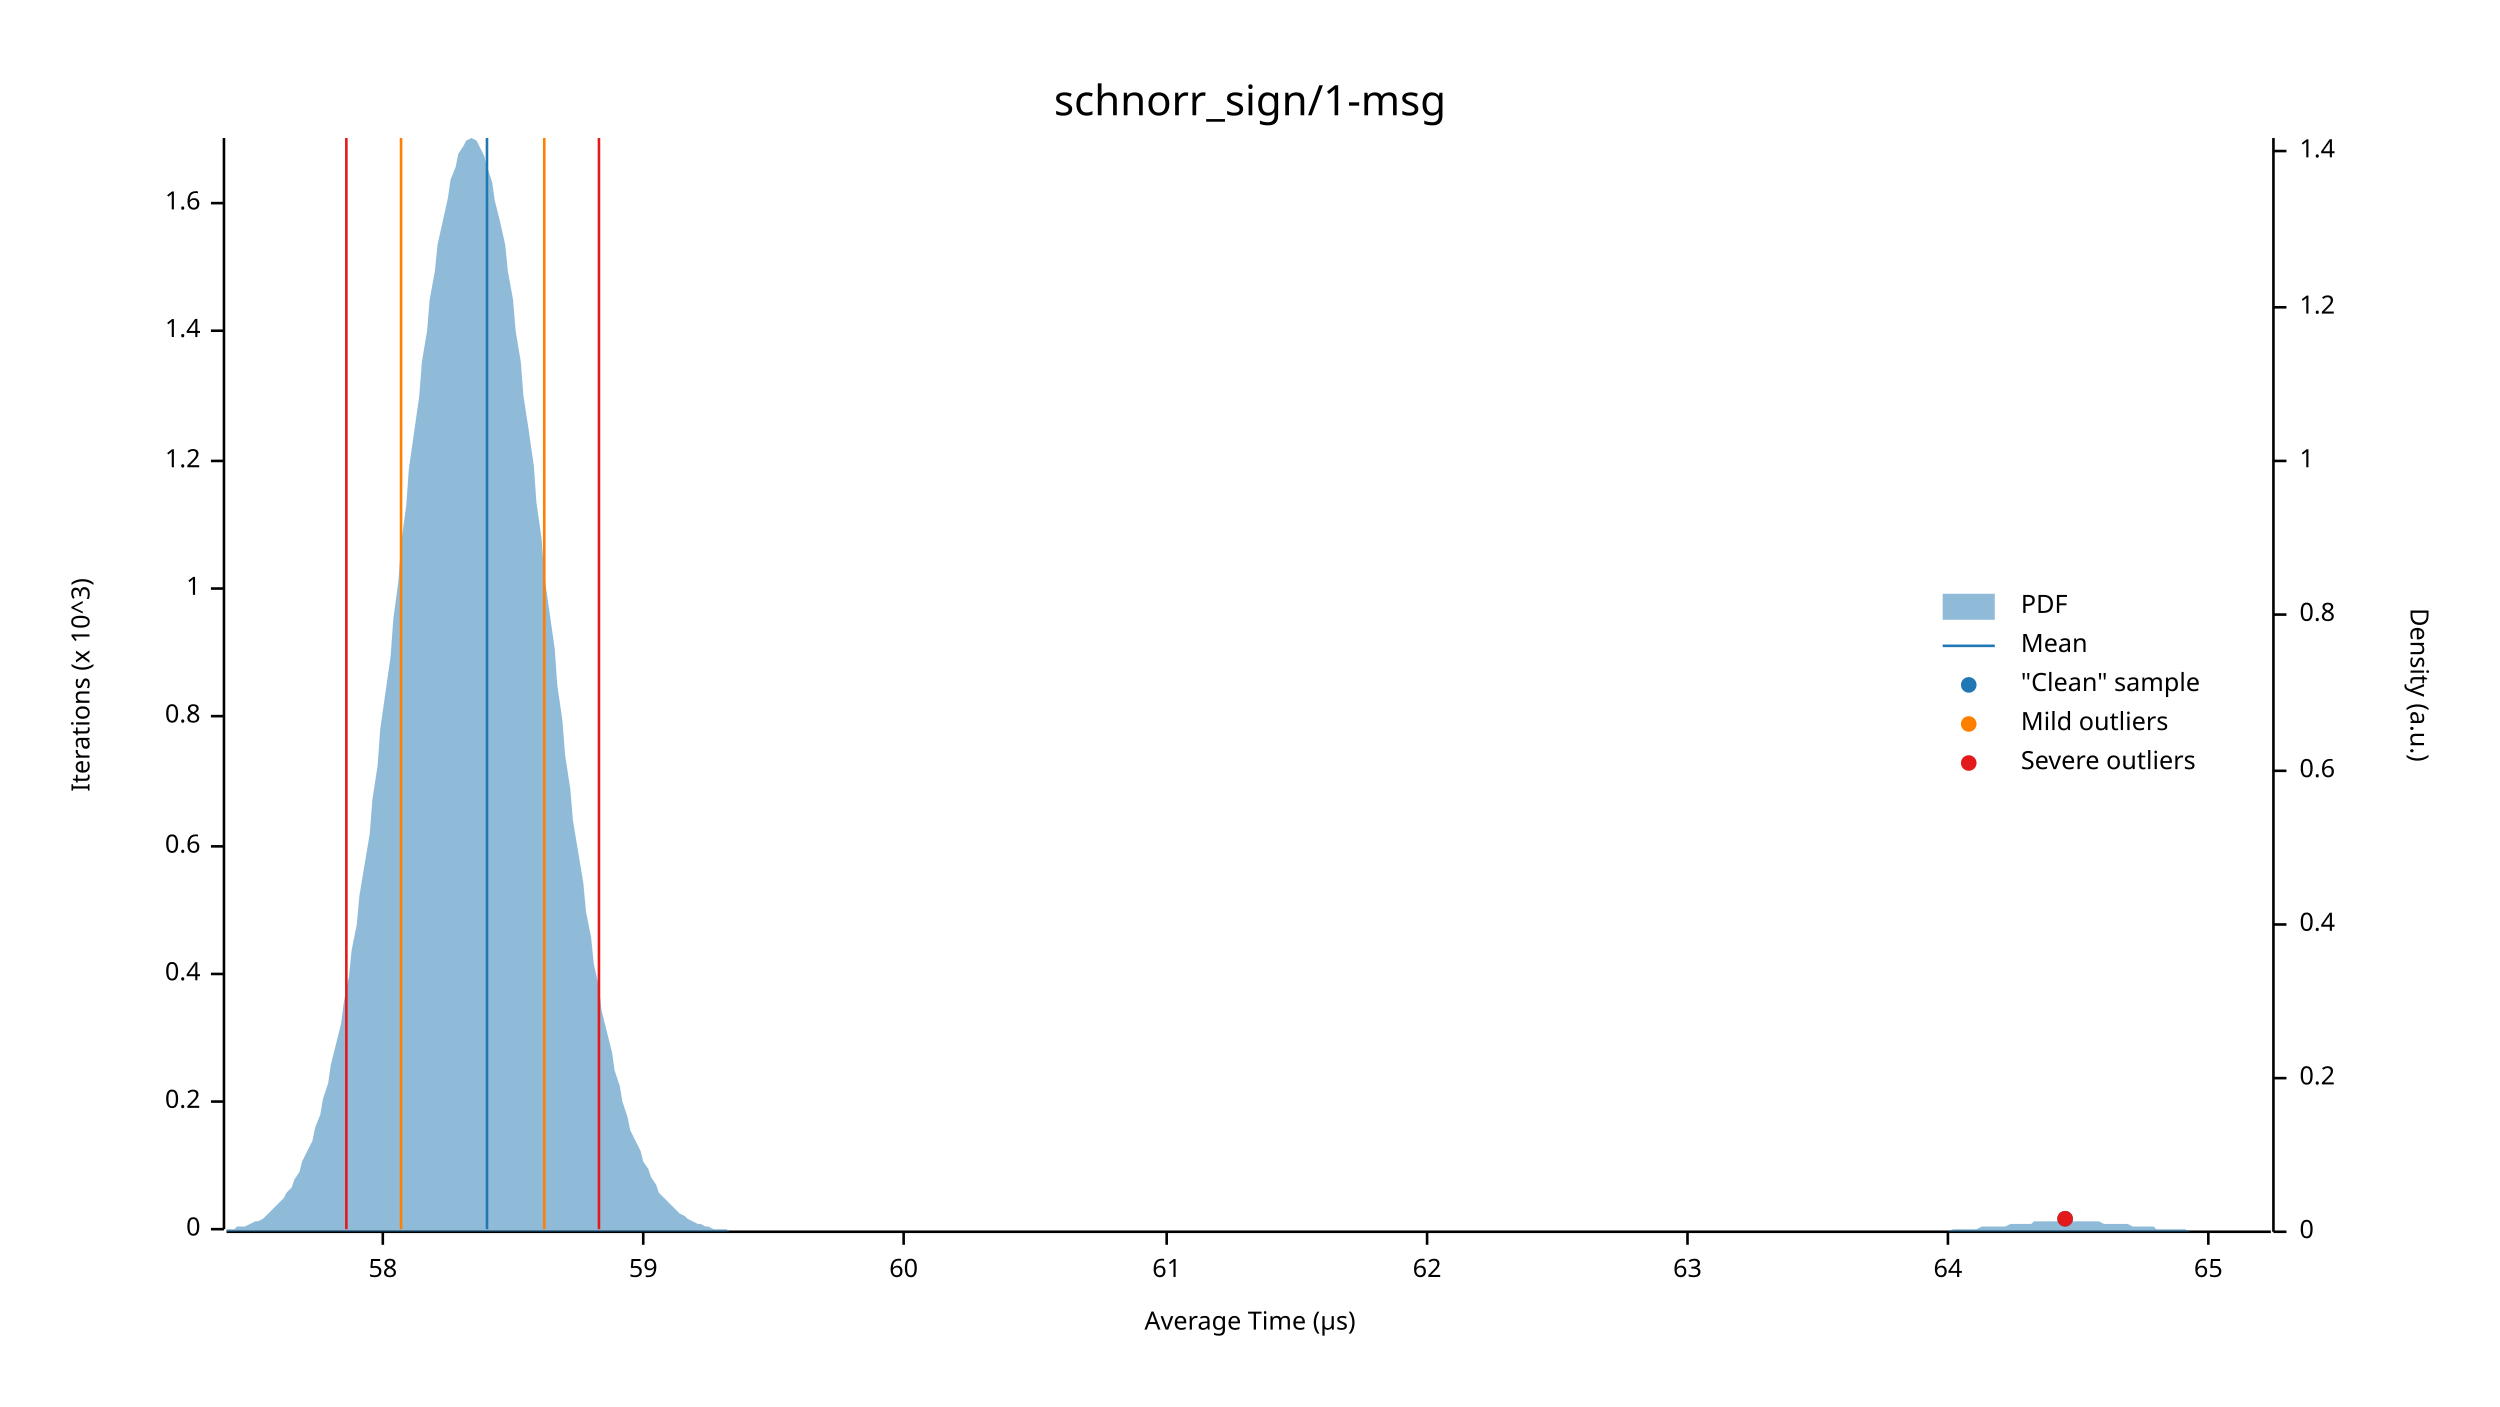
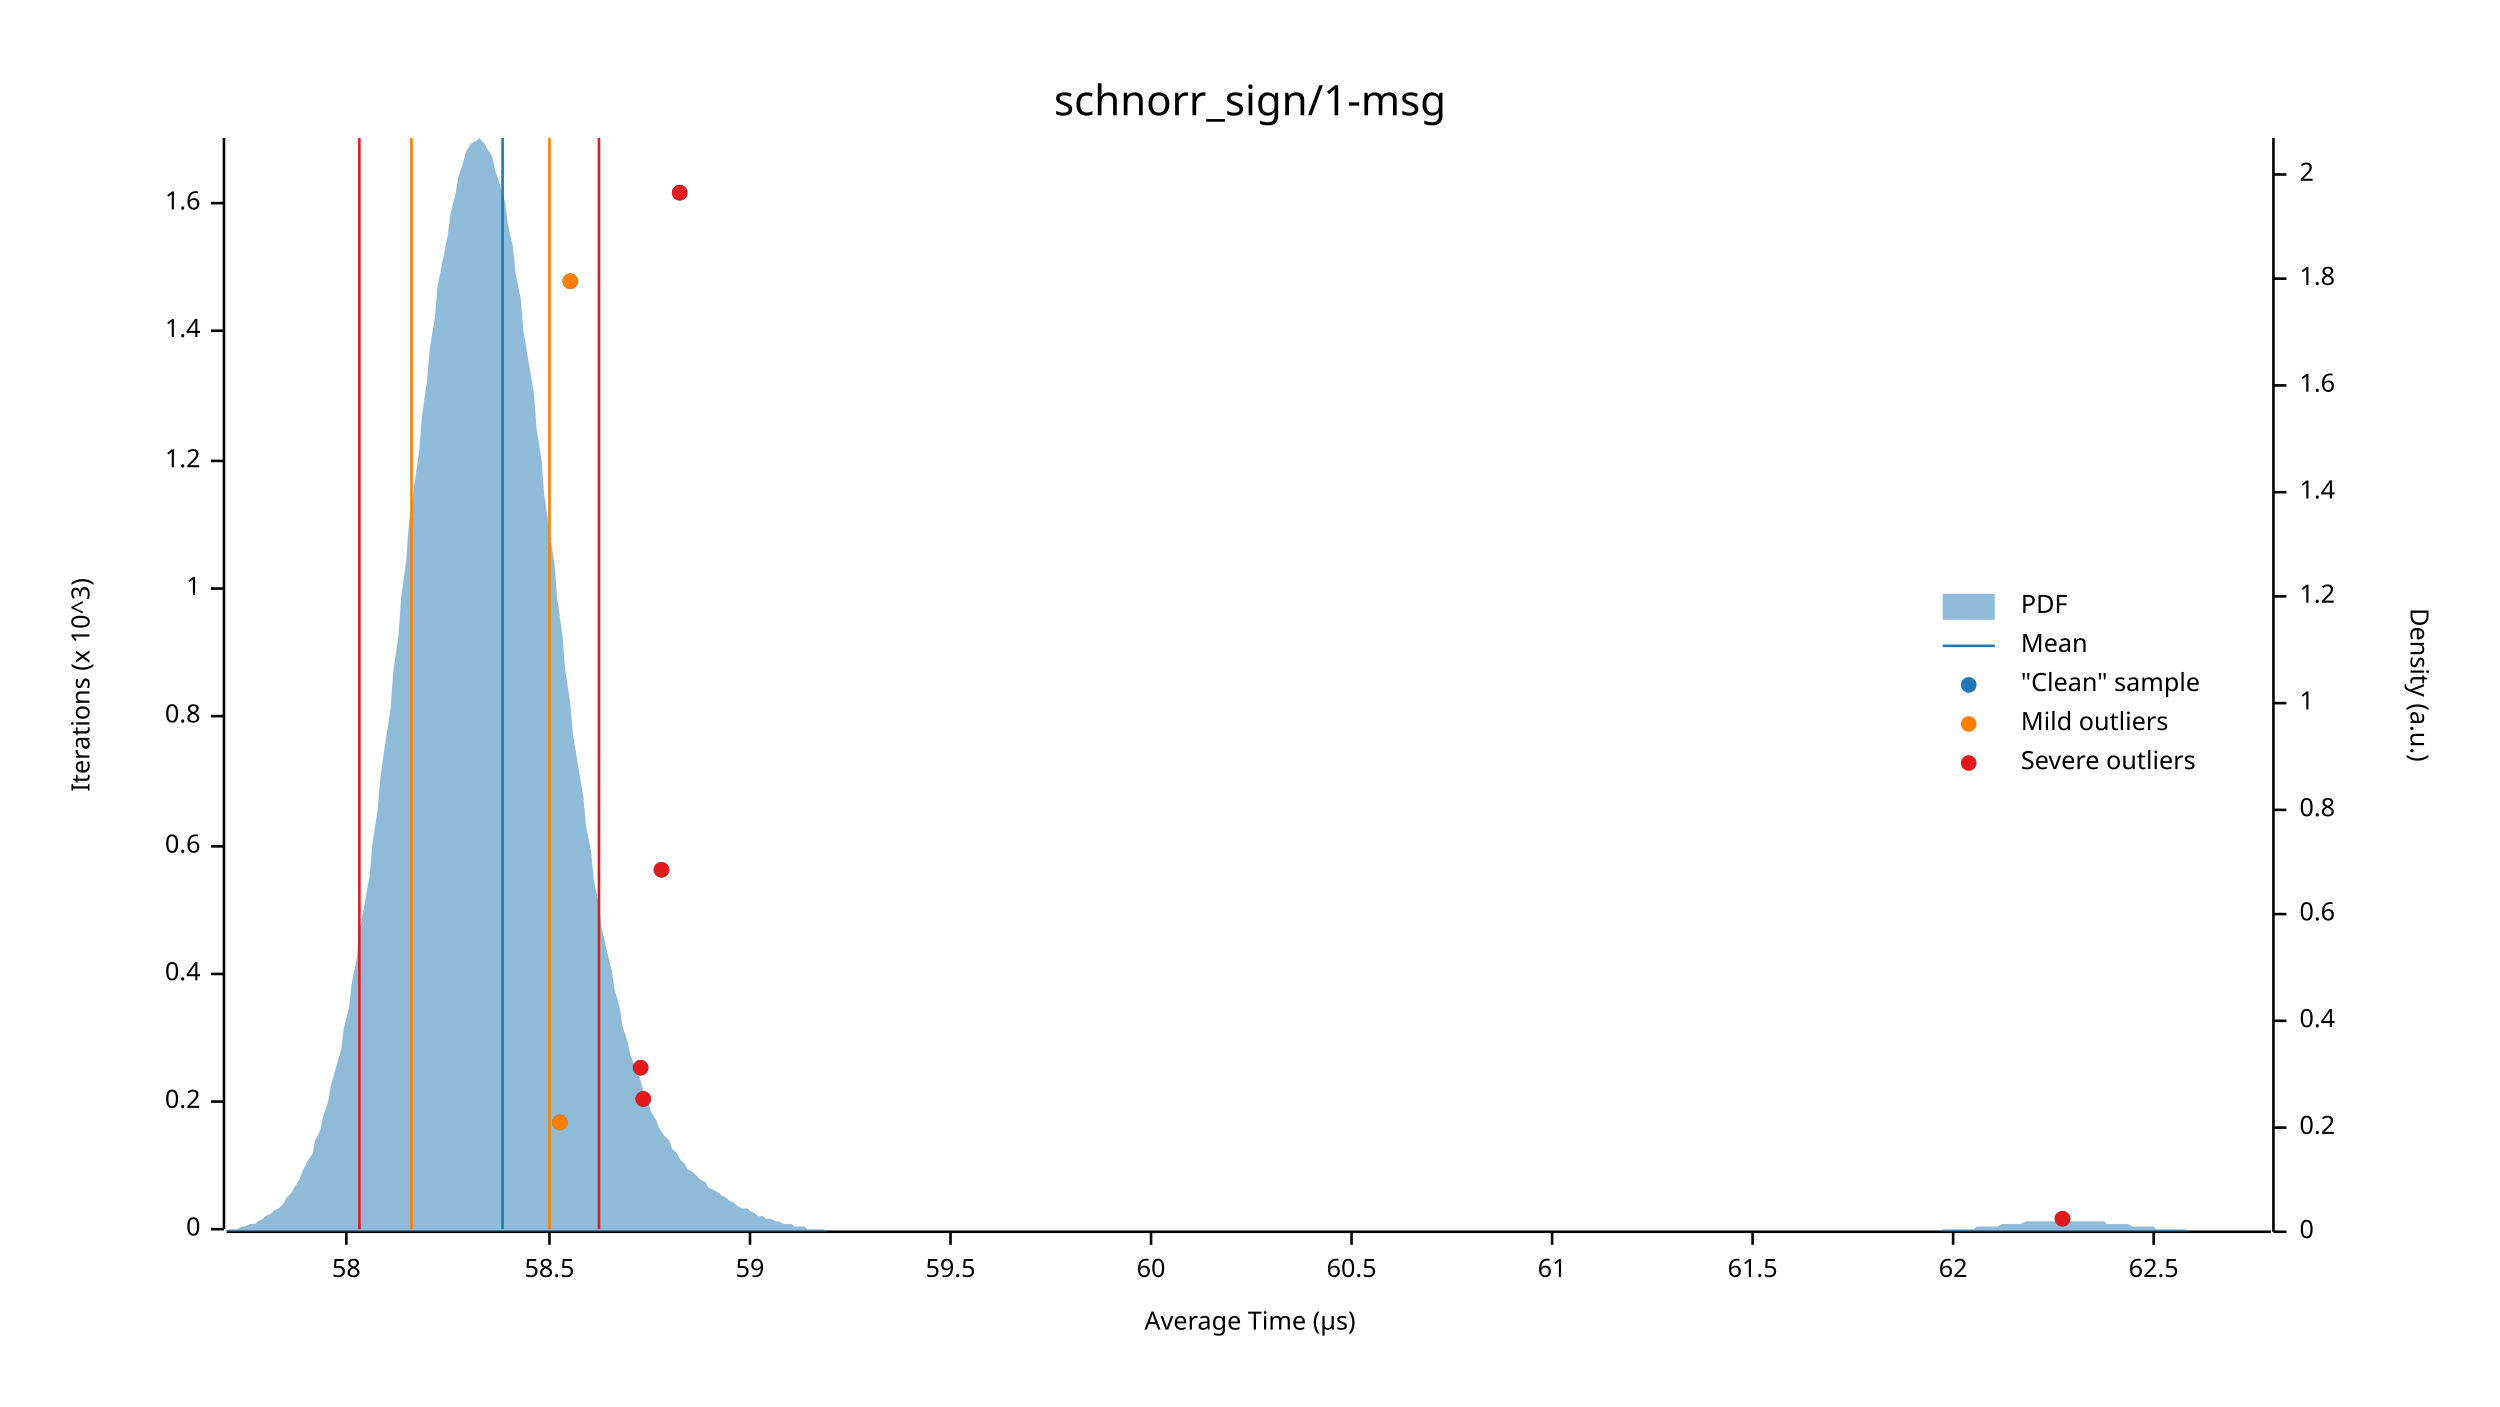
<svg xmlns="http://www.w3.org/2000/svg" width="960" height="540" viewBox="0 0 960 540">
  <text x="480" y="32" dy="0.76em" text-anchor="middle" font-family="sans-serif" font-size="16.129" opacity="1" fill="#000000">
schnorr_sign/1-msg
</text>
  <text x="27" y="263" dy="0.76em" text-anchor="middle" font-family="sans-serif" font-size="9.677" opacity="1" fill="#000000" transform="rotate(270, 27, 263)">
Iterations (x 10^3)
</text>
  <text x="480" y="513" dy="-0.5ex" text-anchor="middle" font-family="sans-serif" font-size="9.677" opacity="1" fill="#000000">
Average Time (µs)
</text>
  <polyline fill="none" opacity="1" stroke="#000000" stroke-width="1" points="86,53 86,472 " />
  <text x="77" y="472" dy="0.5ex" text-anchor="end" font-family="sans-serif" font-size="9.677" opacity="1" fill="#000000">
0
</text>
  <polyline fill="none" opacity="1" stroke="#000000" stroke-width="1" points="81,472 86,472 " />
  <text x="77" y="423" dy="0.5ex" text-anchor="end" font-family="sans-serif" font-size="9.677" opacity="1" fill="#000000">
0.2
</text>
  <polyline fill="none" opacity="1" stroke="#000000" stroke-width="1" points="81,423 86,423 " />
  <text x="77" y="374" dy="0.5ex" text-anchor="end" font-family="sans-serif" font-size="9.677" opacity="1" fill="#000000">
0.4
</text>
  <polyline fill="none" opacity="1" stroke="#000000" stroke-width="1" points="81,374 86,374 " />
  <text x="77" y="325" dy="0.5ex" text-anchor="end" font-family="sans-serif" font-size="9.677" opacity="1" fill="#000000">
0.6
</text>
  <polyline fill="none" opacity="1" stroke="#000000" stroke-width="1" points="81,325 86,325 " />
  <text x="77" y="275" dy="0.5ex" text-anchor="end" font-family="sans-serif" font-size="9.677" opacity="1" fill="#000000">
0.8
</text>
  <polyline fill="none" opacity="1" stroke="#000000" stroke-width="1" points="81,275 86,275 " />
  <text x="77" y="226" dy="0.5ex" text-anchor="end" font-family="sans-serif" font-size="9.677" opacity="1" fill="#000000">
1
</text>
  <polyline fill="none" opacity="1" stroke="#000000" stroke-width="1" points="81,226 86,226 " />
  <text x="77" y="177" dy="0.5ex" text-anchor="end" font-family="sans-serif" font-size="9.677" opacity="1" fill="#000000">
1.2
</text>
  <polyline fill="none" opacity="1" stroke="#000000" stroke-width="1" points="81,177 86,177 " />
  <text x="77" y="127" dy="0.5ex" text-anchor="end" font-family="sans-serif" font-size="9.677" opacity="1" fill="#000000">
1.4
</text>
  <polyline fill="none" opacity="1" stroke="#000000" stroke-width="1" points="81,127 86,127 " />
  <text x="77" y="78" dy="0.5ex" text-anchor="end" font-family="sans-serif" font-size="9.677" opacity="1" fill="#000000">
1.6
</text>
  <polyline fill="none" opacity="1" stroke="#000000" stroke-width="1" points="81,78 86,78 " />
  <polyline fill="none" opacity="1" stroke="#000000" stroke-width="1" points="87,473 872,473 " />
-   <text x="147" y="483" dy="0.76em" text-anchor="middle" font-family="sans-serif" font-size="9.677" opacity="1" fill="#000000">
+   <text x="133" y="483" dy="0.76em" text-anchor="middle" font-family="sans-serif" font-size="9.677" opacity="1" fill="#000000">
58
</text>
-   <polyline fill="none" opacity="1" stroke="#000000" stroke-width="1" points="147,473 147,478 " />
-   <text x="247" y="483" dy="0.76em" text-anchor="middle" font-family="sans-serif" font-size="9.677" opacity="1" fill="#000000">
+   <polyline fill="none" opacity="1" stroke="#000000" stroke-width="1" points="133,473 133,478 " />
+   <text x="211" y="483" dy="0.76em" text-anchor="middle" font-family="sans-serif" font-size="9.677" opacity="1" fill="#000000">
+ 58.5
+ </text>
+   <polyline fill="none" opacity="1" stroke="#000000" stroke-width="1" points="211,473 211,478 " />
+   <text x="288" y="483" dy="0.76em" text-anchor="middle" font-family="sans-serif" font-size="9.677" opacity="1" fill="#000000">
59
</text>
-   <polyline fill="none" opacity="1" stroke="#000000" stroke-width="1" points="247,473 247,478 " />
-   <text x="347" y="483" dy="0.76em" text-anchor="middle" font-family="sans-serif" font-size="9.677" opacity="1" fill="#000000">
+   <polyline fill="none" opacity="1" stroke="#000000" stroke-width="1" points="288,473 288,478 " />
+   <text x="365" y="483" dy="0.76em" text-anchor="middle" font-family="sans-serif" font-size="9.677" opacity="1" fill="#000000">
+ 59.5
+ </text>
+   <polyline fill="none" opacity="1" stroke="#000000" stroke-width="1" points="365,473 365,478 " />
+   <text x="442" y="483" dy="0.76em" text-anchor="middle" font-family="sans-serif" font-size="9.677" opacity="1" fill="#000000">
60
</text>
-   <polyline fill="none" opacity="1" stroke="#000000" stroke-width="1" points="347,473 347,478 " />
-   <text x="448" y="483" dy="0.76em" text-anchor="middle" font-family="sans-serif" font-size="9.677" opacity="1" fill="#000000">
+   <polyline fill="none" opacity="1" stroke="#000000" stroke-width="1" points="442,473 442,478 " />
+   <text x="519" y="483" dy="0.76em" text-anchor="middle" font-family="sans-serif" font-size="9.677" opacity="1" fill="#000000">
+ 60.5
+ </text>
+   <polyline fill="none" opacity="1" stroke="#000000" stroke-width="1" points="519,473 519,478 " />
+   <text x="596" y="483" dy="0.76em" text-anchor="middle" font-family="sans-serif" font-size="9.677" opacity="1" fill="#000000">
61
</text>
-   <polyline fill="none" opacity="1" stroke="#000000" stroke-width="1" points="448,473 448,478 " />
-   <text x="548" y="483" dy="0.76em" text-anchor="middle" font-family="sans-serif" font-size="9.677" opacity="1" fill="#000000">
+   <polyline fill="none" opacity="1" stroke="#000000" stroke-width="1" points="596,473 596,478 " />
+   <text x="673" y="483" dy="0.76em" text-anchor="middle" font-family="sans-serif" font-size="9.677" opacity="1" fill="#000000">
+ 61.5
+ </text>
+   <polyline fill="none" opacity="1" stroke="#000000" stroke-width="1" points="673,473 673,478 " />
+   <text x="750" y="483" dy="0.76em" text-anchor="middle" font-family="sans-serif" font-size="9.677" opacity="1" fill="#000000">
62
</text>
-   <polyline fill="none" opacity="1" stroke="#000000" stroke-width="1" points="548,473 548,478 " />
-   <text x="648" y="483" dy="0.76em" text-anchor="middle" font-family="sans-serif" font-size="9.677" opacity="1" fill="#000000">
- 63
+   <polyline fill="none" opacity="1" stroke="#000000" stroke-width="1" points="750,473 750,478 " />
+   <text x="827" y="483" dy="0.76em" text-anchor="middle" font-family="sans-serif" font-size="9.677" opacity="1" fill="#000000">
+ 62.5
</text>
-   <polyline fill="none" opacity="1" stroke="#000000" stroke-width="1" points="648,473 648,478 " />
-   <text x="748" y="483" dy="0.76em" text-anchor="middle" font-family="sans-serif" font-size="9.677" opacity="1" fill="#000000">
- 64
- </text>
-   <polyline fill="none" opacity="1" stroke="#000000" stroke-width="1" points="748,473 748,478 " />
-   <text x="848" y="483" dy="0.76em" text-anchor="middle" font-family="sans-serif" font-size="9.677" opacity="1" fill="#000000">
- 65
- </text>
-   <polyline fill="none" opacity="1" stroke="#000000" stroke-width="1" points="848,473 848,478 " />
+   <polyline fill="none" opacity="1" stroke="#000000" stroke-width="1" points="827,473 827,478 " />
  <text x="933" y="263" dy="0.76em" text-anchor="middle" font-family="sans-serif" font-size="9.677" opacity="1" fill="#000000" transform="rotate(90, 933, 263)">
Density (a.u.)
</text>
  <polyline fill="none" opacity="1" stroke="#000000" stroke-width="1" points="873,53 873,473 " />
  <text x="883" y="473" dy="0.5ex" text-anchor="start" font-family="sans-serif" font-size="9.677" opacity="1" fill="#000000">
0
</text>
  <polyline fill="none" opacity="1" stroke="#000000" stroke-width="1" points="873,473 878,473 " />
-   <text x="883" y="414" dy="0.5ex" text-anchor="start" font-family="sans-serif" font-size="9.677" opacity="1" fill="#000000">
+   <text x="883" y="433" dy="0.5ex" text-anchor="start" font-family="sans-serif" font-size="9.677" opacity="1" fill="#000000">
0.2
</text>
-   <polyline fill="none" opacity="1" stroke="#000000" stroke-width="1" points="873,414 878,414 " />
-   <text x="883" y="355" dy="0.5ex" text-anchor="start" font-family="sans-serif" font-size="9.677" opacity="1" fill="#000000">
+   <polyline fill="none" opacity="1" stroke="#000000" stroke-width="1" points="873,433 878,433 " />
+   <text x="883" y="392" dy="0.5ex" text-anchor="start" font-family="sans-serif" font-size="9.677" opacity="1" fill="#000000">
0.4
</text>
-   <polyline fill="none" opacity="1" stroke="#000000" stroke-width="1" points="873,355 878,355 " />
-   <text x="883" y="296" dy="0.5ex" text-anchor="start" font-family="sans-serif" font-size="9.677" opacity="1" fill="#000000">
+   <polyline fill="none" opacity="1" stroke="#000000" stroke-width="1" points="873,392 878,392 " />
+   <text x="883" y="351" dy="0.5ex" text-anchor="start" font-family="sans-serif" font-size="9.677" opacity="1" fill="#000000">
0.6
</text>
-   <polyline fill="none" opacity="1" stroke="#000000" stroke-width="1" points="873,296 878,296 " />
-   <text x="883" y="236" dy="0.5ex" text-anchor="start" font-family="sans-serif" font-size="9.677" opacity="1" fill="#000000">
+   <polyline fill="none" opacity="1" stroke="#000000" stroke-width="1" points="873,351 878,351 " />
+   <text x="883" y="311" dy="0.5ex" text-anchor="start" font-family="sans-serif" font-size="9.677" opacity="1" fill="#000000">
0.8
</text>
-   <polyline fill="none" opacity="1" stroke="#000000" stroke-width="1" points="873,236 878,236 " />
-   <text x="883" y="177" dy="0.5ex" text-anchor="start" font-family="sans-serif" font-size="9.677" opacity="1" fill="#000000">
+   <polyline fill="none" opacity="1" stroke="#000000" stroke-width="1" points="873,311 878,311 " />
+   <text x="883" y="270" dy="0.5ex" text-anchor="start" font-family="sans-serif" font-size="9.677" opacity="1" fill="#000000">
1
</text>
-   <polyline fill="none" opacity="1" stroke="#000000" stroke-width="1" points="873,177 878,177 " />
-   <text x="883" y="118" dy="0.5ex" text-anchor="start" font-family="sans-serif" font-size="9.677" opacity="1" fill="#000000">
+   <polyline fill="none" opacity="1" stroke="#000000" stroke-width="1" points="873,270 878,270 " />
+   <text x="883" y="229" dy="0.5ex" text-anchor="start" font-family="sans-serif" font-size="9.677" opacity="1" fill="#000000">
1.2
</text>
-   <polyline fill="none" opacity="1" stroke="#000000" stroke-width="1" points="873,118 878,118 " />
-   <text x="883" y="58" dy="0.5ex" text-anchor="start" font-family="sans-serif" font-size="9.677" opacity="1" fill="#000000">
+   <polyline fill="none" opacity="1" stroke="#000000" stroke-width="1" points="873,229 878,229 " />
+   <text x="883" y="189" dy="0.5ex" text-anchor="start" font-family="sans-serif" font-size="9.677" opacity="1" fill="#000000">
1.4
</text>
-   <polyline fill="none" opacity="1" stroke="#000000" stroke-width="1" points="873,58 878,58 " />
-   <polygon opacity="0.5" fill="#1F78B4" points="87,472 88,472 90,472 91,471 93,471 94,471 96,470 98,469 99,469 101,468 102,467 104,465 105,464 107,462 109,460 110,458 112,456 113,453 115,450 116,446 118,442 120,438 121,433 123,428 124,422 126,416 127,409 129,401 131,393 132,385 134,375 135,365 137,355 138,344 140,332 142,320 143,307 145,294 146,280 148,266 150,252 151,238 153,223 154,209 156,194 157,180 159,166 161,152 162,139 164,127 165,115 167,104 168,94 170,85 172,76 173,69 175,64 176,59 178,56 179,54 181,53 183,54 184,56 186,60 187,64 189,70 190,77 192,85 194,94 195,104 197,115 198,127 200,139 201,152 203,165 205,179 206,193 208,207 209,221 211,235 213,249 214,263 216,277 217,290 219,303 220,315 222,327 224,339 225,350 227,360 228,370 230,379 231,388 233,396 235,404 236,411 238,417 239,423 241,429 242,434 244,438 246,442 247,446 249,449 250,452 252,455 253,458 255,460 257,462 258,463 260,465 261,466 263,467 264,468 266,469 268,470 269,470 271,471 272,471 274,472 276,472 277,472 279,472 280,473 282,473 283,473 285,473 287,473 288,473 290,473 291,473 293,473 294,473 296,473 298,473 299,473 301,473 302,473 304,473 305,473 307,473 309,473 310,473 312,473 313,473 315,473 316,473 318,473 320,473 321,473 323,473 324,473 326,473 327,473 329,473 331,473 332,473 334,473 335,473 337,473 339,473 340,473 342,473 343,473 345,473 346,473 348,473 350,473 351,473 353,473 354,473 356,473 357,473 359,473 361,473 362,473 364,473 365,473 367,473 368,473 370,473 372,473 373,473 375,473 376,473 378,473 379,473 381,473 383,473 384,473 386,473 387,473 389,473 391,473 392,473 394,473 395,473 397,473 398,473 400,473 402,473 403,473 405,473 406,473 408,473 409,473 411,473 413,473 414,473 416,473 417,473 419,473 420,473 422,473 424,473 425,473 427,473 428,473 430,473 431,473 433,473 435,473 436,473 438,473 439,473 441,473 442,473 444,473 446,473 447,473 449,473 450,473 452,473 454,473 455,473 457,473 458,473 460,473 461,473 463,473 465,473 466,473 468,473 469,473 471,473 472,473 474,473 476,473 477,473 479,473 480,473 482,473 483,473 485,473 487,473 488,473 490,473 491,473 493,473 494,473 496,473 498,473 499,473 501,473 502,473 504,473 505,473 507,473 509,473 510,473 512,473 513,473 515,473 517,473 518,473 520,473 521,473 523,473 524,473 526,473 528,473 529,473 531,473 532,473 534,473 535,473 537,473 539,473 540,473 542,473 543,473 545,473 546,473 548,473 550,473 551,473 553,473 554,473 556,473 557,473 559,473 561,473 562,473 564,473 565,473 567,473 568,473 570,473 572,473 573,473 575,473 576,473 578,473 580,473 581,473 583,473 584,473 586,473 587,473 589,473 591,473 592,473 594,473 595,473 597,473 598,473 600,473 602,473 603,473 605,473 606,473 608,473 609,473 611,473 613,473 614,473 616,473 617,473 619,473 620,473 622,473 624,473 625,473 627,473 628,473 630,473 632,473 633,473 635,473 636,473 638,473 639,473 641,473 643,473 644,473 646,473 647,473 649,473 650,473 652,473 654,473 655,473 657,473 658,473 660,473 661,473 663,473 665,473 666,473 668,473 669,473 671,473 672,473 674,473 676,473 677,473 679,473 680,473 682,473 683,473 685,473 687,473 688,473 690,473 691,473 693,473 695,473 696,473 698,473 699,473 701,473 702,473 704,473 706,473 707,473 709,473 710,473 712,473 713,473 715,473 717,473 718,473 720,473 721,473 723,473 724,473 726,473 728,473 729,473 731,473 732,473 734,473 735,473 737,473 739,473 740,473 742,473 743,473 745,473 746,473 748,473 750,472 751,472 753,472 754,472 756,472 758,472 759,472 761,471 762,471 764,471 765,471 767,471 769,471 770,471 772,470 773,470 775,470 776,470 778,470 780,470 781,469 783,469 784,469 786,469 787,469 789,469 791,469 792,469 794,469 795,469 797,469 798,469 800,469 802,469 803,469 805,469 806,469 808,470 809,470 811,470 813,470 814,470 816,470 817,470 819,471 821,471 822,471 824,471 825,471 827,471 828,472 830,472 832,472 833,472 835,472 836,472 838,472 839,472 841,473 843,473 844,473 846,473 847,473 849,473 850,473 852,473 854,473 855,473 857,473 858,473 860,473 861,473 863,473 865,473 866,473 868,473 869,473 871,473 873,473 873,473 87,473 " />
-   <polyline fill="none" opacity="1" stroke="#1F78B4" stroke-width="1" points="187,472 187,53 " />
-   <polyline fill="none" opacity="1" stroke="#FF7F00" stroke-width="1" points="154,472 154,53 " />
-   <polyline fill="none" opacity="1" stroke="#FF7F00" stroke-width="1" points="209,472 209,53 " />
-   <polyline fill="none" opacity="1" stroke="#E31A1C" stroke-width="1" points="133,472 133,53 " />
+   <polyline fill="none" opacity="1" stroke="#000000" stroke-width="1" points="873,189 878,189 " />
+   <text x="883" y="148" dy="0.5ex" text-anchor="start" font-family="sans-serif" font-size="9.677" opacity="1" fill="#000000">
+ 1.6
+ </text>
+   <polyline fill="none" opacity="1" stroke="#000000" stroke-width="1" points="873,148 878,148 " />
+   <text x="883" y="107" dy="0.5ex" text-anchor="start" font-family="sans-serif" font-size="9.677" opacity="1" fill="#000000">
+ 1.8
+ </text>
+   <polyline fill="none" opacity="1" stroke="#000000" stroke-width="1" points="873,107 878,107 " />
+   <text x="883" y="67" dy="0.5ex" text-anchor="start" font-family="sans-serif" font-size="9.677" opacity="1" fill="#000000">
+ 2
+ </text>
+   <polyline fill="none" opacity="1" stroke="#000000" stroke-width="1" points="873,67 878,67 " />
+   <polygon opacity="0.5" fill="#1F78B4" points="87,473 88,472 90,472 91,472 93,471 94,471 96,470 98,470 99,469 101,468 102,467 104,466 105,465 107,464 109,462 110,460 112,458 113,456 115,453 116,450 118,446 120,443 121,438 123,434 124,429 126,423 127,417 129,410 131,403 132,395 134,387 135,378 137,368 138,358 140,347 142,336 143,324 145,311 146,299 148,285 150,272 151,258 153,244 154,230 156,215 157,201 159,187 161,173 162,160 164,146 165,134 167,122 168,110 170,100 172,90 173,82 175,74 176,68 178,62 179,58 181,55 183,54 184,53 186,55 187,57 189,60 190,65 192,71 194,78 195,86 197,95 198,105 200,115 201,127 203,139 205,151 206,164 208,177 209,190 211,204 213,217 214,230 216,244 217,257 219,270 220,282 222,294 224,306 225,317 227,327 228,338 230,347 231,356 233,365 235,373 236,380 238,387 239,394 241,400 242,405 244,410 246,415 247,419 249,423 250,427 252,430 253,433 255,436 257,438 258,441 260,443 261,445 263,447 264,449 266,450 268,452 269,453 271,454 272,456 274,457 276,458 277,459 279,460 280,461 282,462 283,463 285,464 287,464 288,465 290,466 291,467 293,467 294,468 296,468 298,469 299,469 301,470 302,470 304,470 305,471 307,471 309,471 310,472 312,472 313,472 315,472 316,472 318,473 320,473 321,473 323,473 324,473 326,473 327,473 329,473 331,473 332,473 334,473 335,473 337,473 339,473 340,473 342,473 343,473 345,473 346,473 348,473 350,473 351,473 353,473 354,473 356,473 357,473 359,473 361,473 362,473 364,473 365,473 367,473 368,473 370,473 372,473 373,473 375,473 376,473 378,473 379,473 381,473 383,473 384,473 386,473 387,473 389,473 391,473 392,473 394,473 395,473 397,473 398,473 400,473 402,473 403,473 405,473 406,473 408,473 409,473 411,473 413,473 414,473 416,473 417,473 419,473 420,473 422,473 424,473 425,473 427,473 428,473 430,473 431,473 433,473 435,473 436,473 438,473 439,473 441,473 442,473 444,473 446,473 447,473 449,473 450,473 452,473 454,473 455,473 457,473 458,473 460,473 461,473 463,473 465,473 466,473 468,473 469,473 471,473 472,473 474,473 476,473 477,473 479,473 480,473 482,473 483,473 485,473 487,473 488,473 490,473 491,473 493,473 494,473 496,473 498,473 499,473 501,473 502,473 504,473 505,473 507,473 509,473 510,473 512,473 513,473 515,473 517,473 518,473 520,473 521,473 523,473 524,473 526,473 528,473 529,473 531,473 532,473 534,473 535,473 537,473 539,473 540,473 542,473 543,473 545,473 546,473 548,473 550,473 551,473 553,473 554,473 556,473 557,473 559,473 561,473 562,473 564,473 565,473 567,473 568,473 570,473 572,473 573,473 575,473 576,473 578,473 580,473 581,473 583,473 584,473 586,473 587,473 589,473 591,473 592,473 594,473 595,473 597,473 598,473 600,473 602,473 603,473 605,473 606,473 608,473 609,473 611,473 613,473 614,473 616,473 617,473 619,473 620,473 622,473 624,473 625,473 627,473 628,473 630,473 632,473 633,473 635,473 636,473 638,473 639,473 641,473 643,473 644,473 646,473 647,473 649,473 650,473 652,473 654,473 655,473 657,473 658,473 660,473 661,473 663,473 665,473 666,473 668,473 669,473 671,473 672,473 674,473 676,473 677,473 679,473 680,473 682,473 683,473 685,473 687,473 688,473 690,473 691,473 693,473 695,473 696,473 698,473 699,473 701,473 702,473 704,473 706,473 707,473 709,473 710,473 712,473 713,473 715,473 717,473 718,473 720,473 721,473 723,473 724,473 726,473 728,473 729,473 731,473 732,473 734,473 735,473 737,473 739,473 740,473 742,473 743,473 745,473 746,472 748,472 750,472 751,472 753,472 754,472 756,472 758,472 759,471 761,471 762,471 764,471 765,471 767,471 769,470 770,470 772,470 773,470 775,470 776,470 778,469 780,469 781,469 783,469 784,469 786,469 787,469 789,469 791,469 792,469 794,469 795,469 797,469 798,469 800,469 802,469 803,469 805,469 806,469 808,469 809,470 811,470 813,470 814,470 816,470 817,470 819,471 821,471 822,471 824,471 825,471 827,471 828,472 830,472 832,472 833,472 835,472 836,472 838,472 839,472 841,473 843,473 844,473 846,473 847,473 849,473 850,473 852,473 854,473 855,473 857,473 858,473 860,473 861,473 863,473 865,473 866,473 868,473 869,473 871,473 873,473 873,473 87,473 " />
+   <polyline fill="none" opacity="1" stroke="#1F78B4" stroke-width="1" points="193,472 193,53 " />
+   <polyline fill="none" opacity="1" stroke="#FF7F00" stroke-width="1" points="158,472 158,53 " />
+   <polyline fill="none" opacity="1" stroke="#FF7F00" stroke-width="1" points="211,472 211,53 " />
+   <polyline fill="none" opacity="1" stroke="#E31A1C" stroke-width="1" points="138,472 138,53 " />
  <polyline fill="none" opacity="1" stroke="#E31A1C" stroke-width="1" points="230,472 230,53 " />
-   <circle cx="793" cy="468" r="3" opacity="1" fill="#1F78B4" stroke="none" stroke-width="1" />
-   <circle cx="793" cy="468" r="3" opacity="1" fill="#E31A1C" stroke="none" stroke-width="1" />
+   <circle cx="792" cy="468" r="3" opacity="1" fill="#1F78B4" stroke="none" stroke-width="1" />
+   <circle cx="215" cy="431" r="3" opacity="1" fill="#1F78B4" stroke="none" stroke-width="1" />
+   <circle cx="247" cy="422" r="3" opacity="1" fill="#1F78B4" stroke="none" stroke-width="1" />
+   <circle cx="246" cy="410" r="3" opacity="1" fill="#1F78B4" stroke="none" stroke-width="1" />
+   <circle cx="254" cy="334" r="3" opacity="1" fill="#1F78B4" stroke="none" stroke-width="1" />
+   <circle cx="219" cy="108" r="3" opacity="1" fill="#1F78B4" stroke="none" stroke-width="1" />
+   <circle cx="261" cy="74" r="3" opacity="1" fill="#1F78B4" stroke="none" stroke-width="1" />
+   <circle cx="215" cy="431" r="3" opacity="1" fill="#FF7F00" stroke="none" stroke-width="1" />
+   <circle cx="219" cy="108" r="3" opacity="1" fill="#FF7F00" stroke="none" stroke-width="1" />
+   <circle cx="792" cy="468" r="3" opacity="1" fill="#E31A1C" stroke="none" stroke-width="1" />
+   <circle cx="247" cy="422" r="3" opacity="1" fill="#E31A1C" stroke="none" stroke-width="1" />
+   <circle cx="246" cy="410" r="3" opacity="1" fill="#E31A1C" stroke="none" stroke-width="1" />
+   <circle cx="254" cy="334" r="3" opacity="1" fill="#E31A1C" stroke="none" stroke-width="1" />
+   <circle cx="261" cy="74" r="3" opacity="1" fill="#E31A1C" stroke="none" stroke-width="1" />
  <text x="776" y="228" dy="0.76em" text-anchor="start" font-family="sans-serif" font-size="9.677" opacity="1" fill="#000000">
PDF
</text>
  <text x="776" y="243" dy="0.76em" text-anchor="start" font-family="sans-serif" font-size="9.677" opacity="1" fill="#000000">
Mean
</text>
  <text x="776" y="258" dy="0.76em" text-anchor="start" font-family="sans-serif" font-size="9.677" opacity="1" fill="#000000">
"Clean" sample
</text>
  <text x="776" y="273" dy="0.76em" text-anchor="start" font-family="sans-serif" font-size="9.677" opacity="1" fill="#000000">
Mild outliers
</text>
  <text x="776" y="288" dy="0.76em" text-anchor="start" font-family="sans-serif" font-size="9.677" opacity="1" fill="#000000">
Severe outliers
</text>
  <rect x="746" y="228" width="20" height="10" opacity="0.5" fill="#1F78B4" stroke="none" />
  <polyline fill="none" opacity="1" stroke="#1F78B4" stroke-width="1" points="746,248 766,248 " />
  <circle cx="756" cy="263" r="3" opacity="1" fill="#1F78B4" stroke="none" stroke-width="1" />
  <circle cx="756" cy="278" r="3" opacity="1" fill="#FF7F00" stroke="none" stroke-width="1" />
  <circle cx="756" cy="293" r="3" opacity="1" fill="#E31A1C" stroke="none" stroke-width="1" />
</svg>
